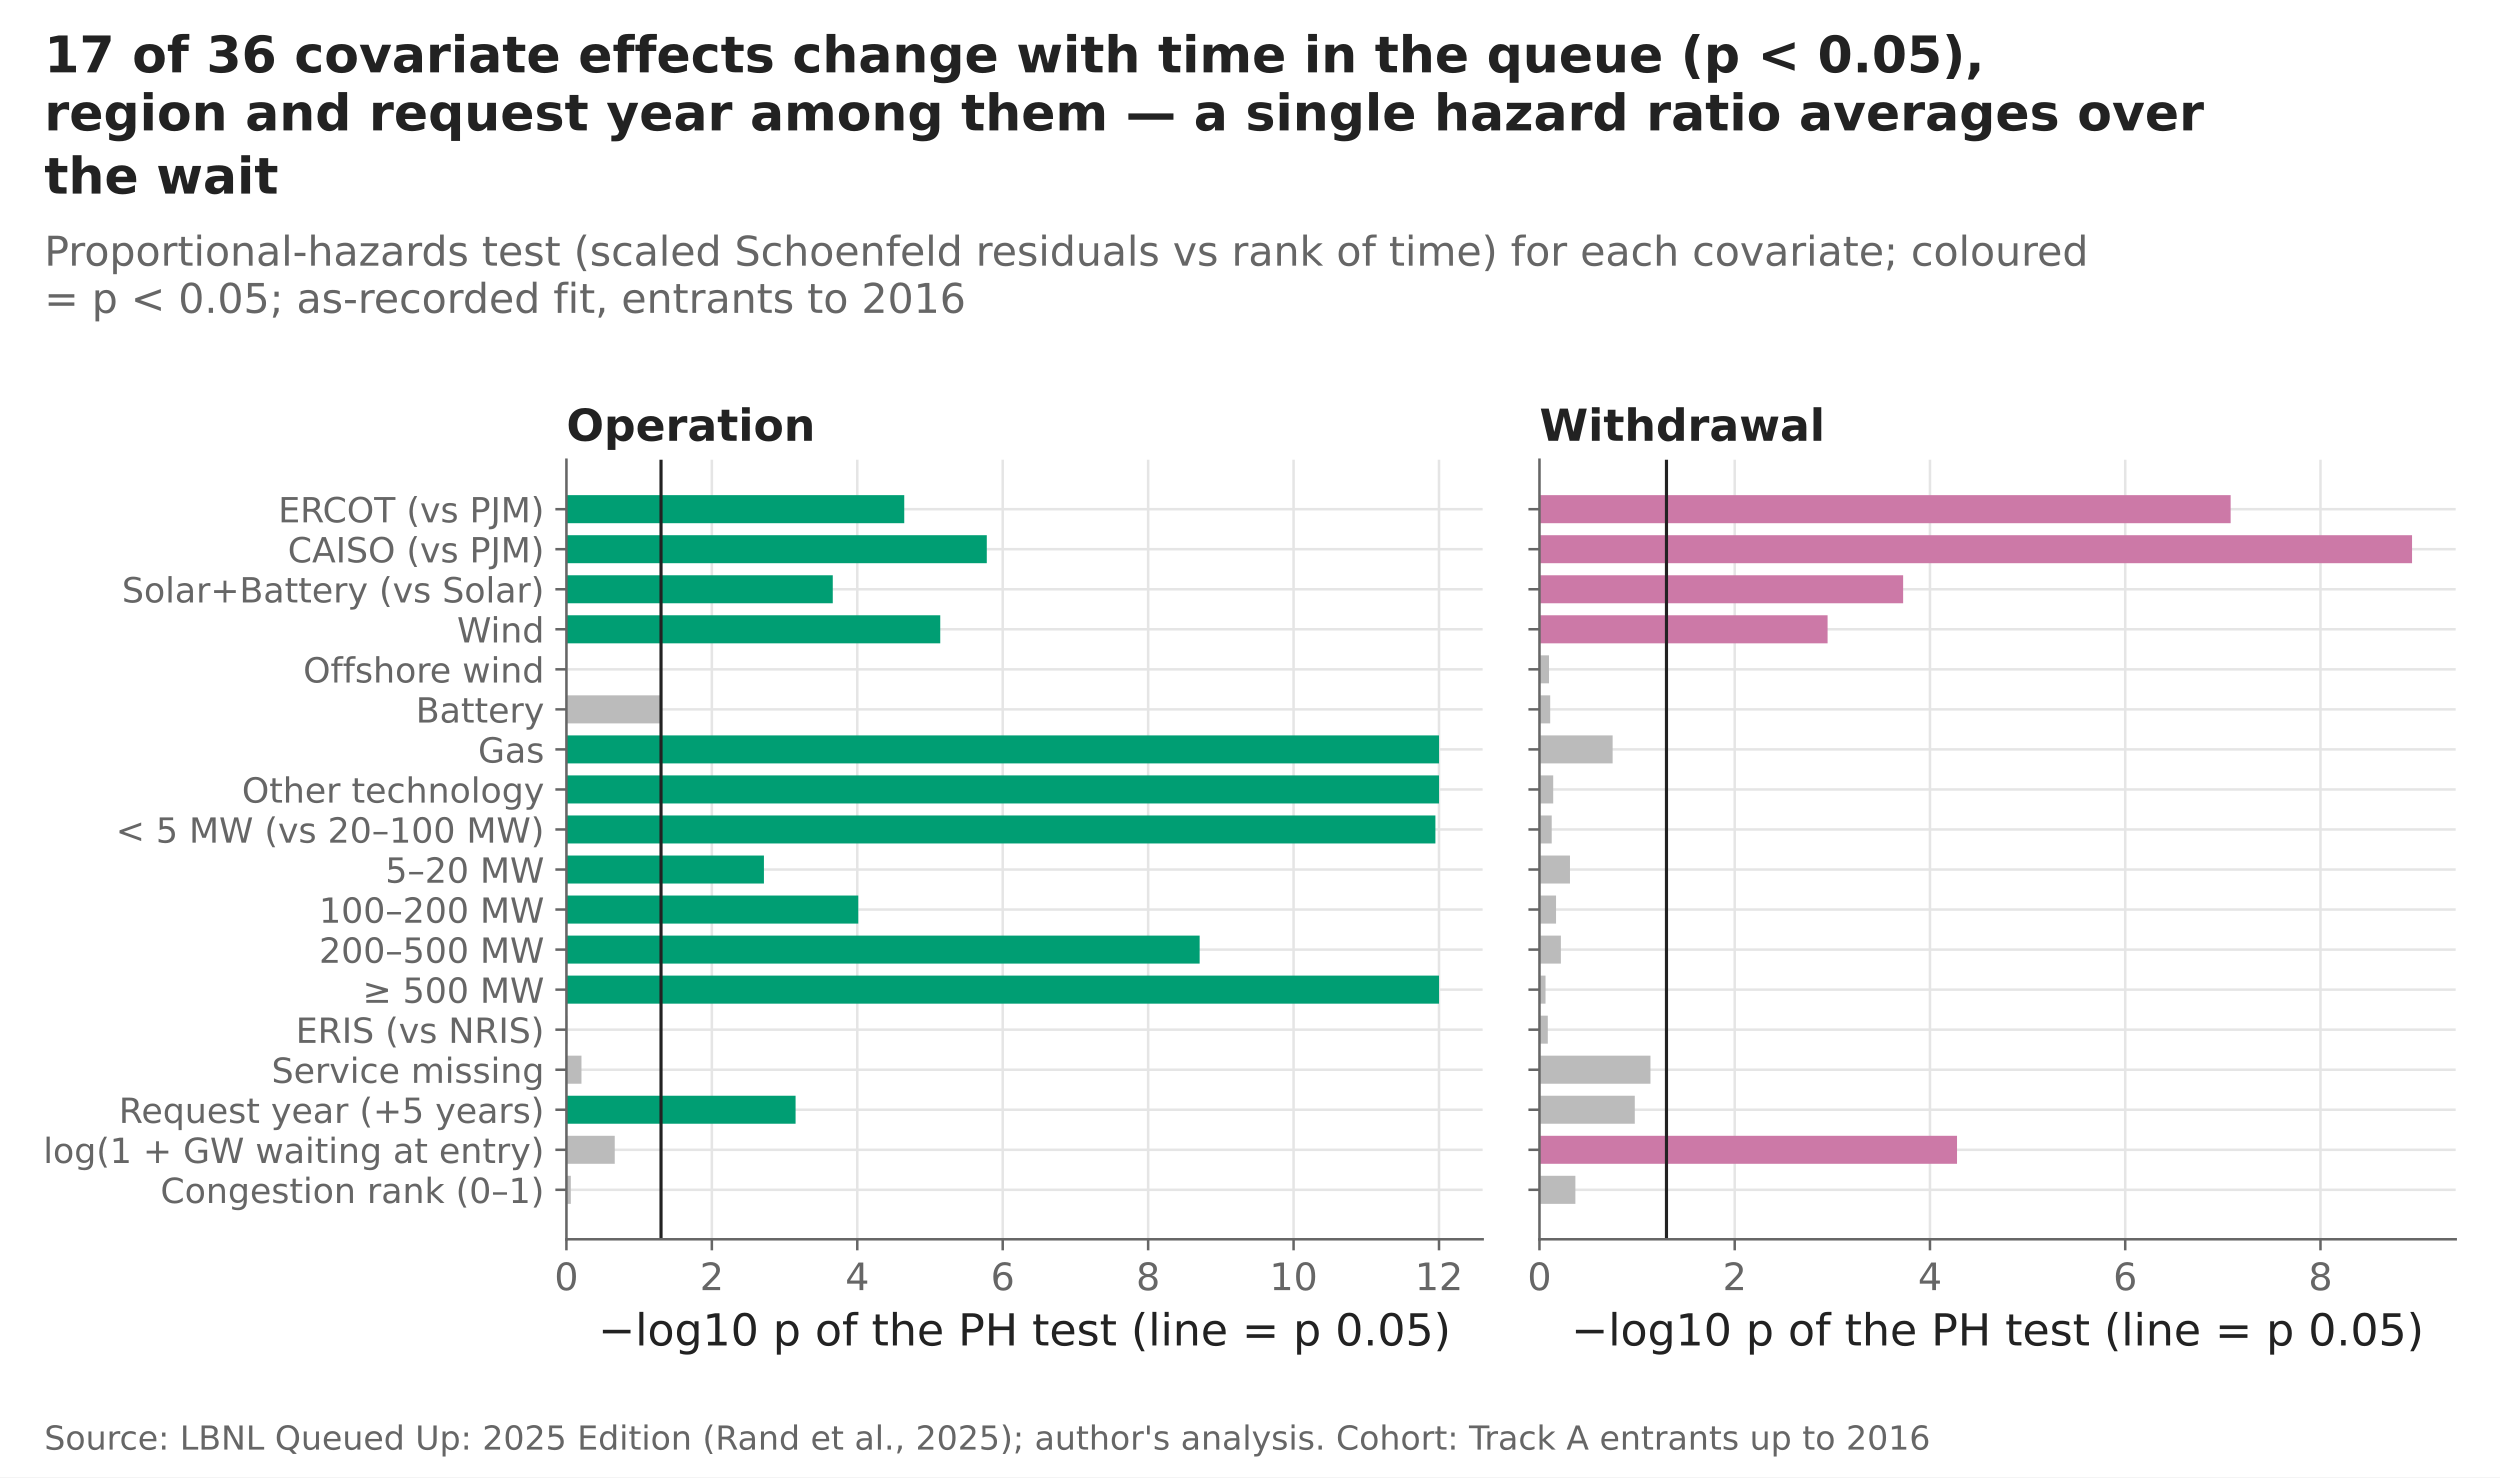
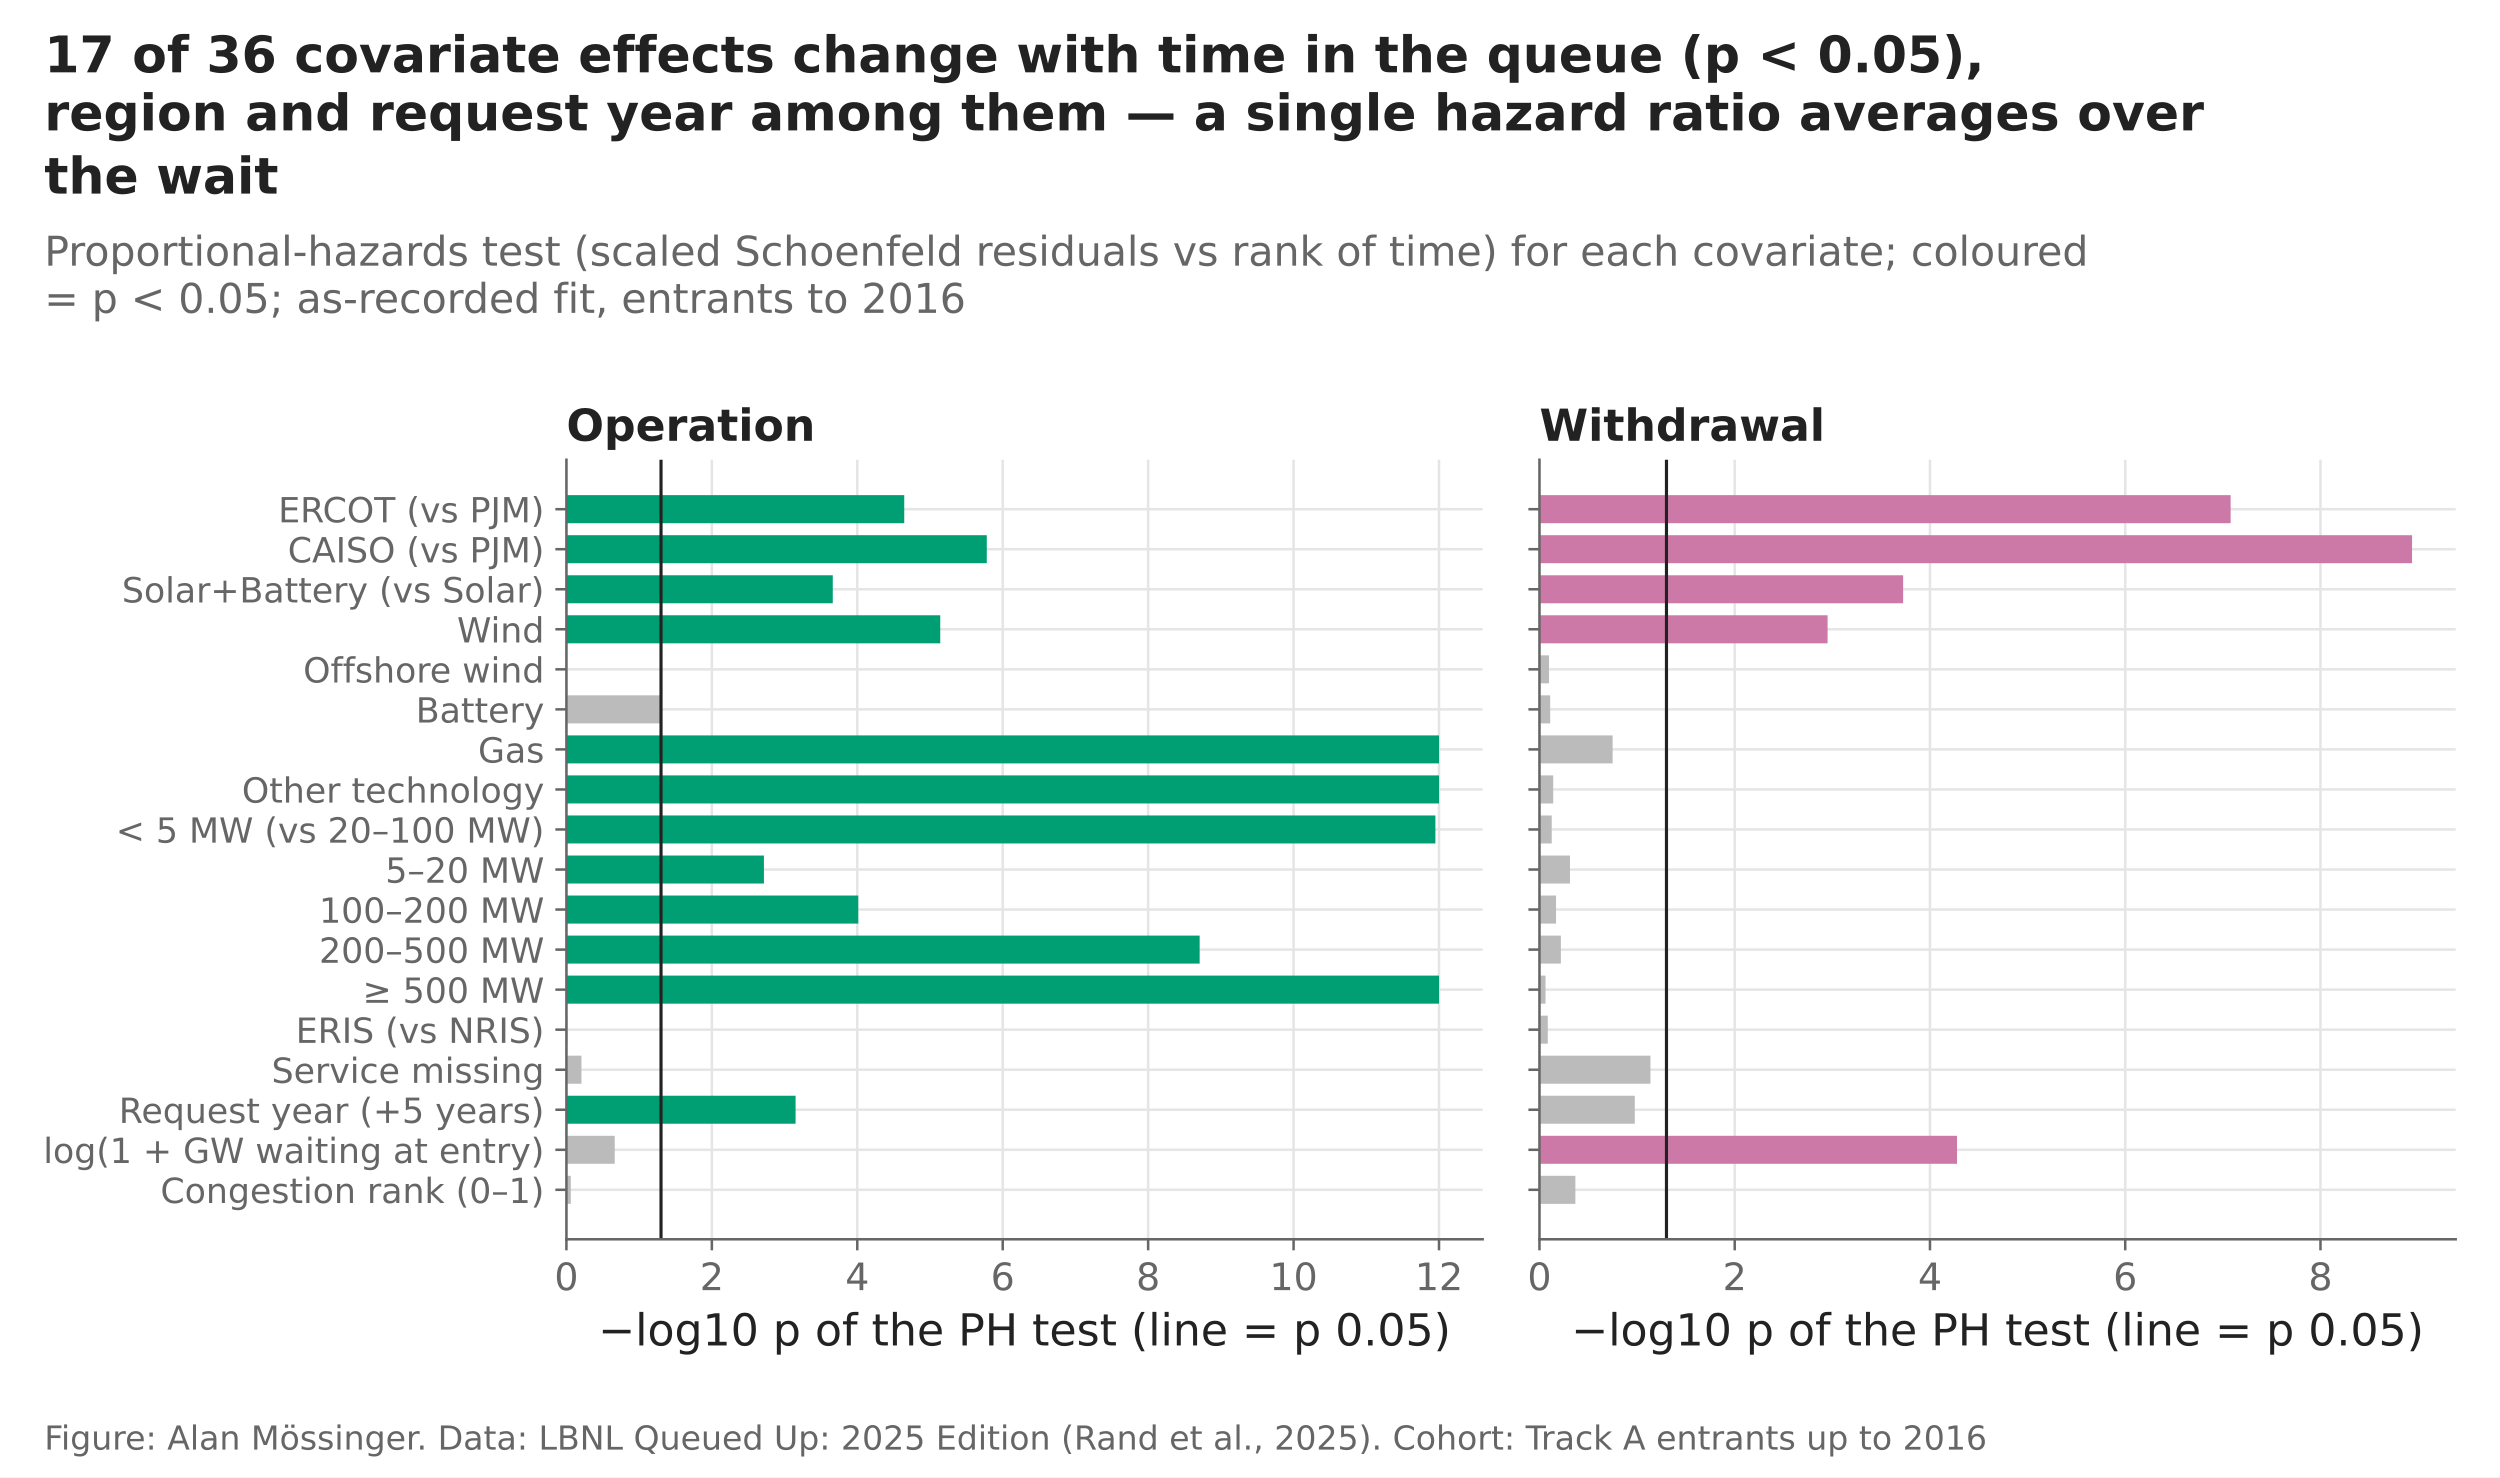
<svg xmlns="http://www.w3.org/2000/svg" xmlns:xlink="http://www.w3.org/1999/xlink" width="792pt" height="468pt" viewBox="0 0 792 468" version="1.1">
  <defs>
    <style type="text/css">*{stroke-linejoin: round; stroke-linecap: butt}</style>
  </defs>
  <g id="figure_1">
    <g id="patch_1">
      <path d="M 0 468  L 792 468  L 792 0  L 0 0  z " style="fill: #ffffff" />
    </g>
    <g id="axes_1">
      <g id="patch_2">
        <path d="M 179.44 392.603  L 469.7 392.603  L 469.7 145.641  L 179.44 145.641  z " style="fill: #ffffff" />
      </g>
      <g id="matplotlib.axis_1">
        <g id="xtick_1">
          <g id="line2d_1">
            <path d="M 179.44 392.603  L 179.44 145.641  " clip-path="url(#pccf1044e6c)" style="fill: none; stroke: #e5e5e5; stroke-width: 0.8; stroke-linecap: square" />
          </g>
          <g id="line2d_2">
            <defs>
              <path id="me00eba5936" d="M 0 0  L 0 3.5  " style="stroke: #666666; stroke-width: 0.8" />
            </defs>
            <g>
              <use xlink:href="#me00eba5936" x="179.44" y="392.603" style="fill: #666666; stroke: #666666; stroke-width: 0.8" />
            </g>
          </g>
          <g id="text_1">
            <text style="font-size: 12px; font-family: 'DejaVu Sans', 'Bitstream Vera Sans', 'Computer Modern Sans Serif', 'Lucida Grande', 'Verdana', 'Geneva', 'Lucid', 'Arial', 'Helvetica', 'Avant Garde', sans-serif; text-anchor: middle; fill: #666666" x="179.44" y="408.72" transform="rotate(-0 179.44 408.7202)">0</text>
          </g>
        </g>
        <g id="xtick_2">
          <g id="line2d_3">
            <path d="M 225.513 392.603  L 225.513 145.641  " clip-path="url(#pccf1044e6c)" style="fill: none; stroke: #e5e5e5; stroke-width: 0.8; stroke-linecap: square" />
          </g>
          <g id="line2d_4">
            <g>
              <use xlink:href="#me00eba5936" x="225.513" y="392.603" style="fill: #666666; stroke: #666666; stroke-width: 0.8" />
            </g>
          </g>
          <g id="text_2">
            <text style="font-size: 12px; font-family: 'DejaVu Sans', 'Bitstream Vera Sans', 'Computer Modern Sans Serif', 'Lucida Grande', 'Verdana', 'Geneva', 'Lucid', 'Arial', 'Helvetica', 'Avant Garde', sans-serif; text-anchor: middle; fill: #666666" x="225.513" y="408.72" transform="rotate(-0 225.513 408.7202)">2</text>
          </g>
        </g>
        <g id="xtick_3">
          <g id="line2d_5">
            <path d="M 271.586 392.603  L 271.586 145.641  " clip-path="url(#pccf1044e6c)" style="fill: none; stroke: #e5e5e5; stroke-width: 0.8; stroke-linecap: square" />
          </g>
          <g id="line2d_6">
            <g>
              <use xlink:href="#me00eba5936" x="271.586" y="392.603" style="fill: #666666; stroke: #666666; stroke-width: 0.8" />
            </g>
          </g>
          <g id="text_3">
            <text style="font-size: 12px; font-family: 'DejaVu Sans', 'Bitstream Vera Sans', 'Computer Modern Sans Serif', 'Lucida Grande', 'Verdana', 'Geneva', 'Lucid', 'Arial', 'Helvetica', 'Avant Garde', sans-serif; text-anchor: middle; fill: #666666" x="271.586" y="408.72" transform="rotate(-0 271.586 408.7202)">4</text>
          </g>
        </g>
        <g id="xtick_4">
          <g id="line2d_7">
            <path d="M 317.659 392.603  L 317.659 145.641  " clip-path="url(#pccf1044e6c)" style="fill: none; stroke: #e5e5e5; stroke-width: 0.8; stroke-linecap: square" />
          </g>
          <g id="line2d_8">
            <g>
              <use xlink:href="#me00eba5936" x="317.659" y="392.603" style="fill: #666666; stroke: #666666; stroke-width: 0.8" />
            </g>
          </g>
          <g id="text_4">
            <text style="font-size: 12px; font-family: 'DejaVu Sans', 'Bitstream Vera Sans', 'Computer Modern Sans Serif', 'Lucida Grande', 'Verdana', 'Geneva', 'Lucid', 'Arial', 'Helvetica', 'Avant Garde', sans-serif; text-anchor: middle; fill: #666666" x="317.659" y="408.72" transform="rotate(-0 317.659 408.7202)">6</text>
          </g>
        </g>
        <g id="xtick_5">
          <g id="line2d_9">
            <path d="M 363.732 392.603  L 363.732 145.641  " clip-path="url(#pccf1044e6c)" style="fill: none; stroke: #e5e5e5; stroke-width: 0.8; stroke-linecap: square" />
          </g>
          <g id="line2d_10">
            <g>
              <use xlink:href="#me00eba5936" x="363.732" y="392.603" style="fill: #666666; stroke: #666666; stroke-width: 0.8" />
            </g>
          </g>
          <g id="text_5">
            <text style="font-size: 12px; font-family: 'DejaVu Sans', 'Bitstream Vera Sans', 'Computer Modern Sans Serif', 'Lucida Grande', 'Verdana', 'Geneva', 'Lucid', 'Arial', 'Helvetica', 'Avant Garde', sans-serif; text-anchor: middle; fill: #666666" x="363.732" y="408.72" transform="rotate(-0 363.7321 408.7202)">8</text>
          </g>
        </g>
        <g id="xtick_6">
          <g id="line2d_11">
            <path d="M 409.805 392.603  L 409.805 145.641  " clip-path="url(#pccf1044e6c)" style="fill: none; stroke: #e5e5e5; stroke-width: 0.8; stroke-linecap: square" />
          </g>
          <g id="line2d_12">
            <g>
              <use xlink:href="#me00eba5936" x="409.805" y="392.603" style="fill: #666666; stroke: #666666; stroke-width: 0.8" />
            </g>
          </g>
          <g id="text_6">
            <text style="font-size: 12px; font-family: 'DejaVu Sans', 'Bitstream Vera Sans', 'Computer Modern Sans Serif', 'Lucida Grande', 'Verdana', 'Geneva', 'Lucid', 'Arial', 'Helvetica', 'Avant Garde', sans-serif; text-anchor: middle; fill: #666666" x="409.805" y="408.72" transform="rotate(-0 409.8051 408.7202)">10</text>
          </g>
        </g>
        <g id="xtick_7">
          <g id="line2d_13">
            <path d="M 455.878 392.603  L 455.878 145.641  " clip-path="url(#pccf1044e6c)" style="fill: none; stroke: #e5e5e5; stroke-width: 0.8; stroke-linecap: square" />
          </g>
          <g id="line2d_14">
            <g>
              <use xlink:href="#me00eba5936" x="455.878" y="392.603" style="fill: #666666; stroke: #666666; stroke-width: 0.8" />
            </g>
          </g>
          <g id="text_7">
            <text style="font-size: 12px; font-family: 'DejaVu Sans', 'Bitstream Vera Sans', 'Computer Modern Sans Serif', 'Lucida Grande', 'Verdana', 'Geneva', 'Lucid', 'Arial', 'Helvetica', 'Avant Garde', sans-serif; text-anchor: middle; fill: #666666" x="455.878" y="408.72" transform="rotate(-0 455.8781 408.7202)">12</text>
          </g>
        </g>
        <g id="text_8">
          <text style="font-size: 14px; font-family: 'DejaVu Sans', 'Bitstream Vera Sans', 'Computer Modern Sans Serif', 'Lucida Grande', 'Verdana', 'Geneva', 'Lucid', 'Arial', 'Helvetica', 'Avant Garde', sans-serif; text-anchor: middle; fill: #222222" x="324.57" y="426.241" transform="rotate(-0 324.57 426.2408)">−log10 p of the PH test (line = p 0.05)</text>
        </g>
      </g>
      <g id="matplotlib.axis_2">
        <g id="ytick_1">
          <g id="line2d_15">
            <path d="M 179.44 161.306  L 469.7 161.306  " clip-path="url(#pccf1044e6c)" style="fill: none; stroke: #e5e5e5; stroke-width: 0.8; stroke-linecap: square" />
          </g>
          <g id="line2d_16">
            <defs>
              <path id="mce5acbc380" d="M 0 0  L -3.5 0  " style="stroke: #666666; stroke-width: 0.8" />
            </defs>
            <g>
              <use xlink:href="#mce5acbc380" x="179.44" y="161.306" style="fill: #666666; stroke: #666666; stroke-width: 0.8" />
            </g>
          </g>
          <g id="text_9">
            <text style="font-size: 11px; font-family: 'DejaVu Sans', 'Bitstream Vera Sans', 'Computer Modern Sans Serif', 'Lucida Grande', 'Verdana', 'Geneva', 'Lucid', 'Arial', 'Helvetica', 'Avant Garde', sans-serif; text-anchor: end; fill: #666666" x="172.44" y="165.484" transform="rotate(-0 172.44 165.4845)">ERCOT (vs PJM)</text>
          </g>
        </g>
        <g id="ytick_2">
          <g id="line2d_17">
            <path d="M 179.44 173.99  L 469.7 173.99  " clip-path="url(#pccf1044e6c)" style="fill: none; stroke: #e5e5e5; stroke-width: 0.8; stroke-linecap: square" />
          </g>
          <g id="line2d_18">
            <g>
              <use xlink:href="#mce5acbc380" x="179.44" y="173.99" style="fill: #666666; stroke: #666666; stroke-width: 0.8" />
            </g>
          </g>
          <g id="text_10">
            <text style="font-size: 11px; font-family: 'DejaVu Sans', 'Bitstream Vera Sans', 'Computer Modern Sans Serif', 'Lucida Grande', 'Verdana', 'Geneva', 'Lucid', 'Arial', 'Helvetica', 'Avant Garde', sans-serif; text-anchor: end; fill: #666666" x="172.44" y="178.169" transform="rotate(-0 172.44 178.1687)">CAISO (vs PJM)</text>
          </g>
        </g>
        <g id="ytick_3">
          <g id="line2d_19">
            <path d="M 179.44 186.674  L 469.7 186.674  " clip-path="url(#pccf1044e6c)" style="fill: none; stroke: #e5e5e5; stroke-width: 0.8; stroke-linecap: square" />
          </g>
          <g id="line2d_20">
            <g>
              <use xlink:href="#mce5acbc380" x="179.44" y="186.674" style="fill: #666666; stroke: #666666; stroke-width: 0.8" />
            </g>
          </g>
          <g id="text_11">
            <text style="font-size: 11px; font-family: 'DejaVu Sans', 'Bitstream Vera Sans', 'Computer Modern Sans Serif', 'Lucida Grande', 'Verdana', 'Geneva', 'Lucid', 'Arial', 'Helvetica', 'Avant Garde', sans-serif; text-anchor: end; fill: #666666" x="172.44" y="190.853" transform="rotate(-0 172.44 190.8534)">Solar+Battery (vs Solar)</text>
          </g>
        </g>
        <g id="ytick_4">
          <g id="line2d_21">
            <path d="M 179.44 199.359  L 469.7 199.359  " clip-path="url(#pccf1044e6c)" style="fill: none; stroke: #e5e5e5; stroke-width: 0.8; stroke-linecap: square" />
          </g>
          <g id="line2d_22">
            <g>
              <use xlink:href="#mce5acbc380" x="179.44" y="199.359" style="fill: #666666; stroke: #666666; stroke-width: 0.8" />
            </g>
          </g>
          <g id="text_12">
            <text style="font-size: 11px; font-family: 'DejaVu Sans', 'Bitstream Vera Sans', 'Computer Modern Sans Serif', 'Lucida Grande', 'Verdana', 'Geneva', 'Lucid', 'Arial', 'Helvetica', 'Avant Garde', sans-serif; text-anchor: end; fill: #666666" x="172.44" y="203.538" transform="rotate(-0 172.44 203.5376)">Wind</text>
          </g>
        </g>
        <g id="ytick_5">
          <g id="line2d_23">
            <path d="M 179.44 212.043  L 469.7 212.043  " clip-path="url(#pccf1044e6c)" style="fill: none; stroke: #e5e5e5; stroke-width: 0.8; stroke-linecap: square" />
          </g>
          <g id="line2d_24">
            <g>
              <use xlink:href="#mce5acbc380" x="179.44" y="212.043" style="fill: #666666; stroke: #666666; stroke-width: 0.8" />
            </g>
          </g>
          <g id="text_13">
            <text style="font-size: 11px; font-family: 'DejaVu Sans', 'Bitstream Vera Sans', 'Computer Modern Sans Serif', 'Lucida Grande', 'Verdana', 'Geneva', 'Lucid', 'Arial', 'Helvetica', 'Avant Garde', sans-serif; text-anchor: end; fill: #666666" x="172.44" y="216.222" transform="rotate(-0 172.44 216.2219)">Offshore wind</text>
          </g>
        </g>
        <g id="ytick_6">
          <g id="line2d_25">
            <path d="M 179.44 224.727  L 469.7 224.727  " clip-path="url(#pccf1044e6c)" style="fill: none; stroke: #e5e5e5; stroke-width: 0.8; stroke-linecap: square" />
          </g>
          <g id="line2d_26">
            <g>
              <use xlink:href="#mce5acbc380" x="179.44" y="224.727" style="fill: #666666; stroke: #666666; stroke-width: 0.8" />
            </g>
          </g>
          <g id="text_14">
            <text style="font-size: 11px; font-family: 'DejaVu Sans', 'Bitstream Vera Sans', 'Computer Modern Sans Serif', 'Lucida Grande', 'Verdana', 'Geneva', 'Lucid', 'Arial', 'Helvetica', 'Avant Garde', sans-serif; text-anchor: end; fill: #666666" x="172.44" y="228.906" transform="rotate(-0 172.44 228.9057)">Battery</text>
          </g>
        </g>
        <g id="ytick_7">
          <g id="line2d_27">
            <path d="M 179.44 237.411  L 469.7 237.411  " clip-path="url(#pccf1044e6c)" style="fill: none; stroke: #e5e5e5; stroke-width: 0.8; stroke-linecap: square" />
          </g>
          <g id="line2d_28">
            <g>
              <use xlink:href="#mce5acbc380" x="179.44" y="237.411" style="fill: #666666; stroke: #666666; stroke-width: 0.8" />
            </g>
          </g>
          <g id="text_15">
            <text style="font-size: 11px; font-family: 'DejaVu Sans', 'Bitstream Vera Sans', 'Computer Modern Sans Serif', 'Lucida Grande', 'Verdana', 'Geneva', 'Lucid', 'Arial', 'Helvetica', 'Avant Garde', sans-serif; text-anchor: end; fill: #666666" x="172.44" y="241.59" transform="rotate(-0 172.44 241.59)">Gas</text>
          </g>
        </g>
        <g id="ytick_8">
          <g id="line2d_29">
            <path d="M 179.44 250.095  L 469.7 250.095  " clip-path="url(#pccf1044e6c)" style="fill: none; stroke: #e5e5e5; stroke-width: 0.8; stroke-linecap: square" />
          </g>
          <g id="line2d_30">
            <g>
              <use xlink:href="#mce5acbc380" x="179.44" y="250.095" style="fill: #666666; stroke: #666666; stroke-width: 0.8" />
            </g>
          </g>
          <g id="text_16">
            <text style="font-size: 11px; font-family: 'DejaVu Sans', 'Bitstream Vera Sans', 'Computer Modern Sans Serif', 'Lucida Grande', 'Verdana', 'Geneva', 'Lucid', 'Arial', 'Helvetica', 'Avant Garde', sans-serif; text-anchor: end; fill: #666666" x="172.44" y="254.275" transform="rotate(-0 172.44 254.2746)">Other technology</text>
          </g>
        </g>
        <g id="ytick_9">
          <g id="line2d_31">
            <path d="M 179.44 262.78  L 469.7 262.78  " clip-path="url(#pccf1044e6c)" style="fill: none; stroke: #e5e5e5; stroke-width: 0.8; stroke-linecap: square" />
          </g>
          <g id="line2d_32">
            <g>
              <use xlink:href="#mce5acbc380" x="179.44" y="262.78" style="fill: #666666; stroke: #666666; stroke-width: 0.8" />
            </g>
          </g>
          <g id="text_17">
            <text style="font-size: 11px; font-family: 'DejaVu Sans', 'Bitstream Vera Sans', 'Computer Modern Sans Serif', 'Lucida Grande', 'Verdana', 'Geneva', 'Lucid', 'Arial', 'Helvetica', 'Avant Garde', sans-serif; text-anchor: end; fill: #666666" x="172.44" y="266.958" transform="rotate(-0 172.44 266.9584)">&lt; 5 MW (vs 20–100 MW)</text>
          </g>
        </g>
        <g id="ytick_10">
          <g id="line2d_33">
            <path d="M 179.44 275.464  L 469.7 275.464  " clip-path="url(#pccf1044e6c)" style="fill: none; stroke: #e5e5e5; stroke-width: 0.8; stroke-linecap: square" />
          </g>
          <g id="line2d_34">
            <g>
              <use xlink:href="#mce5acbc380" x="179.44" y="275.464" style="fill: #666666; stroke: #666666; stroke-width: 0.8" />
            </g>
          </g>
          <g id="text_18">
            <text style="font-size: 11px; font-family: 'DejaVu Sans', 'Bitstream Vera Sans', 'Computer Modern Sans Serif', 'Lucida Grande', 'Verdana', 'Geneva', 'Lucid', 'Arial', 'Helvetica', 'Avant Garde', sans-serif; text-anchor: end; fill: #666666" x="172.44" y="279.643" transform="rotate(-0 172.44 279.6427)">5–20 MW</text>
          </g>
        </g>
        <g id="ytick_11">
          <g id="line2d_35">
            <path d="M 179.44 288.148  L 469.7 288.148  " clip-path="url(#pccf1044e6c)" style="fill: none; stroke: #e5e5e5; stroke-width: 0.8; stroke-linecap: square" />
          </g>
          <g id="line2d_36">
            <g>
              <use xlink:href="#mce5acbc380" x="179.44" y="288.148" style="fill: #666666; stroke: #666666; stroke-width: 0.8" />
            </g>
          </g>
          <g id="text_19">
            <text style="font-size: 11px; font-family: 'DejaVu Sans', 'Bitstream Vera Sans', 'Computer Modern Sans Serif', 'Lucida Grande', 'Verdana', 'Geneva', 'Lucid', 'Arial', 'Helvetica', 'Avant Garde', sans-serif; text-anchor: end; fill: #666666" x="172.44" y="292.327" transform="rotate(-0 172.44 292.3269)">100–200 MW</text>
          </g>
        </g>
        <g id="ytick_12">
          <g id="line2d_37">
            <path d="M 179.44 300.832  L 469.7 300.832  " clip-path="url(#pccf1044e6c)" style="fill: none; stroke: #e5e5e5; stroke-width: 0.8; stroke-linecap: square" />
          </g>
          <g id="line2d_38">
            <g>
              <use xlink:href="#mce5acbc380" x="179.44" y="300.832" style="fill: #666666; stroke: #666666; stroke-width: 0.8" />
            </g>
          </g>
          <g id="text_20">
            <text style="font-size: 11px; font-family: 'DejaVu Sans', 'Bitstream Vera Sans', 'Computer Modern Sans Serif', 'Lucida Grande', 'Verdana', 'Geneva', 'Lucid', 'Arial', 'Helvetica', 'Avant Garde', sans-serif; text-anchor: end; fill: #666666" x="172.44" y="305.011" transform="rotate(-0 172.44 305.0112)">200–500 MW</text>
          </g>
        </g>
        <g id="ytick_13">
          <g id="line2d_39">
            <path d="M 179.44 313.517  L 469.7 313.517  " clip-path="url(#pccf1044e6c)" style="fill: none; stroke: #e5e5e5; stroke-width: 0.8; stroke-linecap: square" />
          </g>
          <g id="line2d_40">
            <g>
              <use xlink:href="#mce5acbc380" x="179.44" y="313.517" style="fill: #666666; stroke: #666666; stroke-width: 0.8" />
            </g>
          </g>
          <g id="text_21">
            <text style="font-size: 11px; font-family: 'DejaVu Sans', 'Bitstream Vera Sans', 'Computer Modern Sans Serif', 'Lucida Grande', 'Verdana', 'Geneva', 'Lucid', 'Arial', 'Helvetica', 'Avant Garde', sans-serif; text-anchor: end; fill: #666666" x="172.44" y="317.695" transform="rotate(-0 172.44 317.6954)">≥ 500 MW</text>
          </g>
        </g>
        <g id="ytick_14">
          <g id="line2d_41">
            <path d="M 179.44 326.201  L 469.7 326.201  " clip-path="url(#pccf1044e6c)" style="fill: none; stroke: #e5e5e5; stroke-width: 0.8; stroke-linecap: square" />
          </g>
          <g id="line2d_42">
            <g>
              <use xlink:href="#mce5acbc380" x="179.44" y="326.201" style="fill: #666666; stroke: #666666; stroke-width: 0.8" />
            </g>
          </g>
          <g id="text_22">
            <text style="font-size: 11px; font-family: 'DejaVu Sans', 'Bitstream Vera Sans', 'Computer Modern Sans Serif', 'Lucida Grande', 'Verdana', 'Geneva', 'Lucid', 'Arial', 'Helvetica', 'Avant Garde', sans-serif; text-anchor: end; fill: #666666" x="172.44" y="330.38" transform="rotate(-0 172.44 330.3797)">ERIS (vs NRIS)</text>
          </g>
        </g>
        <g id="ytick_15">
          <g id="line2d_43">
            <path d="M 179.44 338.885  L 469.7 338.885  " clip-path="url(#pccf1044e6c)" style="fill: none; stroke: #e5e5e5; stroke-width: 0.8; stroke-linecap: square" />
          </g>
          <g id="line2d_44">
            <g>
              <use xlink:href="#mce5acbc380" x="179.44" y="338.885" style="fill: #666666; stroke: #666666; stroke-width: 0.8" />
            </g>
          </g>
          <g id="text_23">
            <text style="font-size: 11px; font-family: 'DejaVu Sans', 'Bitstream Vera Sans', 'Computer Modern Sans Serif', 'Lucida Grande', 'Verdana', 'Geneva', 'Lucid', 'Arial', 'Helvetica', 'Avant Garde', sans-serif; text-anchor: end; fill: #666666" x="172.44" y="343.064" transform="rotate(-0 172.44 343.0644)">Service missing</text>
          </g>
        </g>
        <g id="ytick_16">
          <g id="line2d_45">
            <path d="M 179.44 351.569  L 469.7 351.569  " clip-path="url(#pccf1044e6c)" style="fill: none; stroke: #e5e5e5; stroke-width: 0.8; stroke-linecap: square" />
          </g>
          <g id="line2d_46">
            <g>
              <use xlink:href="#mce5acbc380" x="179.44" y="351.569" style="fill: #666666; stroke: #666666; stroke-width: 0.8" />
            </g>
          </g>
          <g id="text_24">
            <text style="font-size: 11px; font-family: 'DejaVu Sans', 'Bitstream Vera Sans', 'Computer Modern Sans Serif', 'Lucida Grande', 'Verdana', 'Geneva', 'Lucid', 'Arial', 'Helvetica', 'Avant Garde', sans-serif; text-anchor: end; fill: #666666" x="172.44" y="355.748" transform="rotate(-0 172.44 355.7482)">Request year (+5 years)</text>
          </g>
        </g>
        <g id="ytick_17">
          <g id="line2d_47">
            <path d="M 179.44 364.254  L 469.7 364.254  " clip-path="url(#pccf1044e6c)" style="fill: none; stroke: #e5e5e5; stroke-width: 0.8; stroke-linecap: square" />
          </g>
          <g id="line2d_48">
            <g>
              <use xlink:href="#mce5acbc380" x="179.44" y="364.254" style="fill: #666666; stroke: #666666; stroke-width: 0.8" />
            </g>
          </g>
          <g id="text_25">
            <text style="font-size: 11px; font-family: 'DejaVu Sans', 'Bitstream Vera Sans', 'Computer Modern Sans Serif', 'Lucida Grande', 'Verdana', 'Geneva', 'Lucid', 'Arial', 'Helvetica', 'Avant Garde', sans-serif; text-anchor: end; fill: #666666" x="172.44" y="368.433" transform="rotate(-0 172.44 368.4328)">log(1 + GW waiting at entry)</text>
          </g>
        </g>
        <g id="ytick_18">
          <g id="line2d_49">
            <path d="M 179.44 376.938  L 469.7 376.938  " clip-path="url(#pccf1044e6c)" style="fill: none; stroke: #e5e5e5; stroke-width: 0.8; stroke-linecap: square" />
          </g>
          <g id="line2d_50">
            <g>
              <use xlink:href="#mce5acbc380" x="179.44" y="376.938" style="fill: #666666; stroke: #666666; stroke-width: 0.8" />
            </g>
          </g>
          <g id="text_26">
            <text style="font-size: 11px; font-family: 'DejaVu Sans', 'Bitstream Vera Sans', 'Computer Modern Sans Serif', 'Lucida Grande', 'Verdana', 'Geneva', 'Lucid', 'Arial', 'Helvetica', 'Avant Garde', sans-serif; text-anchor: end; fill: #666666" x="172.44" y="381.117" transform="rotate(-0 172.44 381.1171)">Congestion rank (0–1)</text>
          </g>
        </g>
      </g>
      <g id="patch_3">
        <path d="M 179.44 165.745  L 286.466 165.745  L 286.466 156.866  L 179.44 156.866  z " clip-path="url(#pccf1044e6c)" style="fill: #009e73" />
      </g>
      <g id="patch_4">
        <path d="M 179.44 178.429  L 312.616 178.429  L 312.616 169.551  L 179.44 169.551  z " clip-path="url(#pccf1044e6c)" style="fill: #009e73" />
      </g>
      <g id="patch_5">
        <path d="M 179.44 191.114  L 263.821 191.114  L 263.821 182.235  L 179.44 182.235  z " clip-path="url(#pccf1044e6c)" style="fill: #009e73" />
      </g>
      <g id="patch_6">
        <path d="M 179.44 203.798  L 297.871 203.798  L 297.871 194.919  L 179.44 194.919  z " clip-path="url(#pccf1044e6c)" style="fill: #009e73" />
      </g>
      <g id="patch_7">
        <path d="M 179.44 216.482  L 179.575 216.482  L 179.575 207.603  L 179.44 207.603  z " clip-path="url(#pccf1044e6c)" style="fill: #bbbbbb" />
      </g>
      <g id="patch_8">
        <path d="M 179.44 229.166  L 209.145 229.166  L 209.145 220.288  L 179.44 220.288  z " clip-path="url(#pccf1044e6c)" style="fill: #bbbbbb" />
      </g>
      <g id="patch_9">
        <path d="M 179.44 241.851  L 455.878 241.851  L 455.878 232.972  L 179.44 232.972  z " clip-path="url(#pccf1044e6c)" style="fill: #009e73" />
      </g>
      <g id="patch_10">
        <path d="M 179.44 254.535  L 455.878 254.535  L 455.878 245.656  L 179.44 245.656  z " clip-path="url(#pccf1044e6c)" style="fill: #009e73" />
      </g>
      <g id="patch_11">
        <path d="M 179.44 267.219  L 454.735 267.219  L 454.735 258.34  L 179.44 258.34  z " clip-path="url(#pccf1044e6c)" style="fill: #009e73" />
      </g>
      <g id="patch_12">
        <path d="M 179.44 279.903  L 242.013 279.903  L 242.013 271.024  L 179.44 271.024  z " clip-path="url(#pccf1044e6c)" style="fill: #009e73" />
      </g>
      <g id="patch_13">
        <path d="M 179.44 292.588  L 271.898 292.588  L 271.898 283.709  L 179.44 283.709  z " clip-path="url(#pccf1044e6c)" style="fill: #009e73" />
      </g>
      <g id="patch_14">
        <path d="M 179.44 305.272  L 380.049 305.272  L 380.049 296.393  L 179.44 296.393  z " clip-path="url(#pccf1044e6c)" style="fill: #009e73" />
      </g>
      <g id="patch_15">
        <path d="M 179.44 317.956  L 455.878 317.956  L 455.878 309.077  L 179.44 309.077  z " clip-path="url(#pccf1044e6c)" style="fill: #009e73" />
      </g>
      <g id="patch_16">
        <path d="M 179.44 330.64  L 179.723 330.64  L 179.723 321.761  L 179.44 321.761  z " clip-path="url(#pccf1044e6c)" style="fill: #bbbbbb" />
      </g>
      <g id="patch_17">
        <path d="M 179.44 343.325  L 184.209 343.325  L 184.209 334.446  L 179.44 334.446  z " clip-path="url(#pccf1044e6c)" style="fill: #bbbbbb" />
      </g>
      <g id="patch_18">
        <path d="M 179.44 356.009  L 252.04 356.009  L 252.04 347.13  L 179.44 347.13  z " clip-path="url(#pccf1044e6c)" style="fill: #009e73" />
      </g>
      <g id="patch_19">
        <path d="M 179.44 368.693  L 194.753 368.693  L 194.753 359.814  L 179.44 359.814  z " clip-path="url(#pccf1044e6c)" style="fill: #bbbbbb" />
      </g>
      <g id="patch_20">
        <path d="M 179.44 381.377  L 180.838 381.377  L 180.838 372.498  L 179.44 372.498  z " clip-path="url(#pccf1044e6c)" style="fill: #bbbbbb" />
      </g>
      <g id="line2d_51">
        <path d="M 209.411 392.603  L 209.411 145.641  " clip-path="url(#pccf1044e6c)" style="fill: none; stroke: #222222; stroke-linecap: square" />
      </g>
      <g id="patch_21">
        <path d="M 179.44 392.603  L 179.44 145.641  " style="fill: none; stroke: #666666; stroke-width: 0.8; stroke-linejoin: miter; stroke-linecap: square" />
      </g>
      <g id="patch_22">
        <path d="M 179.44 392.603  L 469.7 392.603  " style="fill: none; stroke: #666666; stroke-width: 0.8; stroke-linejoin: miter; stroke-linecap: square" />
      </g>
      <g id="text_27">
        <text style="font-weight: 700; font-size: 14px; font-family: 'DejaVu Sans', 'Bitstream Vera Sans', 'Computer Modern Sans Serif', 'Lucida Grande', 'Verdana', 'Geneva', 'Lucid', 'Arial', 'Helvetica', 'Avant Garde', sans-serif; text-anchor: start; fill: #222222" x="179.44" y="139.641" transform="rotate(-0 179.44 139.6407)">Operation</text>
      </g>
    </g>
    <g id="axes_2">
      <g id="patch_23">
        <path d="M 487.7 392.603  L 777.96 392.603  L 777.96 145.641  L 487.7 145.641  z " style="fill: #ffffff" />
      </g>
      <g id="matplotlib.axis_3">
        <g id="xtick_8">
          <g id="line2d_52">
            <path d="M 487.7 392.603  L 487.7 145.641  " clip-path="url(#pda8253debd)" style="fill: none; stroke: #e5e5e5; stroke-width: 0.8; stroke-linecap: square" />
          </g>
          <g id="line2d_53">
            <g>
              <use xlink:href="#me00eba5936" x="487.7" y="392.603" style="fill: #666666; stroke: #666666; stroke-width: 0.8" />
            </g>
          </g>
          <g id="text_28">
            <text style="font-size: 12px; font-family: 'DejaVu Sans', 'Bitstream Vera Sans', 'Computer Modern Sans Serif', 'Lucida Grande', 'Verdana', 'Geneva', 'Lucid', 'Arial', 'Helvetica', 'Avant Garde', sans-serif; text-anchor: middle; fill: #666666" x="487.7" y="408.72" transform="rotate(-0 487.7 408.7202)">0</text>
          </g>
        </g>
        <g id="xtick_9">
          <g id="line2d_54">
            <path d="M 549.557 392.603  L 549.557 145.641  " clip-path="url(#pda8253debd)" style="fill: none; stroke: #e5e5e5; stroke-width: 0.8; stroke-linecap: square" />
          </g>
          <g id="line2d_55">
            <g>
              <use xlink:href="#me00eba5936" x="549.557" y="392.603" style="fill: #666666; stroke: #666666; stroke-width: 0.8" />
            </g>
          </g>
          <g id="text_29">
            <text style="font-size: 12px; font-family: 'DejaVu Sans', 'Bitstream Vera Sans', 'Computer Modern Sans Serif', 'Lucida Grande', 'Verdana', 'Geneva', 'Lucid', 'Arial', 'Helvetica', 'Avant Garde', sans-serif; text-anchor: middle; fill: #666666" x="549.557" y="408.72" transform="rotate(-0 549.5569 408.7202)">2</text>
          </g>
        </g>
        <g id="xtick_10">
          <g id="line2d_56">
            <path d="M 611.414 392.603  L 611.414 145.641  " clip-path="url(#pda8253debd)" style="fill: none; stroke: #e5e5e5; stroke-width: 0.8; stroke-linecap: square" />
          </g>
          <g id="line2d_57">
            <g>
              <use xlink:href="#me00eba5936" x="611.414" y="392.603" style="fill: #666666; stroke: #666666; stroke-width: 0.8" />
            </g>
          </g>
          <g id="text_30">
            <text style="font-size: 12px; font-family: 'DejaVu Sans', 'Bitstream Vera Sans', 'Computer Modern Sans Serif', 'Lucida Grande', 'Verdana', 'Geneva', 'Lucid', 'Arial', 'Helvetica', 'Avant Garde', sans-serif; text-anchor: middle; fill: #666666" x="611.414" y="408.72" transform="rotate(-0 611.4138 408.7202)">4</text>
          </g>
        </g>
        <g id="xtick_11">
          <g id="line2d_58">
            <path d="M 673.271 392.603  L 673.271 145.641  " clip-path="url(#pda8253debd)" style="fill: none; stroke: #e5e5e5; stroke-width: 0.8; stroke-linecap: square" />
          </g>
          <g id="line2d_59">
            <g>
              <use xlink:href="#me00eba5936" x="673.271" y="392.603" style="fill: #666666; stroke: #666666; stroke-width: 0.8" />
            </g>
          </g>
          <g id="text_31">
            <text style="font-size: 12px; font-family: 'DejaVu Sans', 'Bitstream Vera Sans', 'Computer Modern Sans Serif', 'Lucida Grande', 'Verdana', 'Geneva', 'Lucid', 'Arial', 'Helvetica', 'Avant Garde', sans-serif; text-anchor: middle; fill: #666666" x="673.271" y="408.72" transform="rotate(-0 673.2706 408.7202)">6</text>
          </g>
        </g>
        <g id="xtick_12">
          <g id="line2d_60">
            <path d="M 735.128 392.603  L 735.128 145.641  " clip-path="url(#pda8253debd)" style="fill: none; stroke: #e5e5e5; stroke-width: 0.8; stroke-linecap: square" />
          </g>
          <g id="line2d_61">
            <g>
              <use xlink:href="#me00eba5936" x="735.128" y="392.603" style="fill: #666666; stroke: #666666; stroke-width: 0.8" />
            </g>
          </g>
          <g id="text_32">
            <text style="font-size: 12px; font-family: 'DejaVu Sans', 'Bitstream Vera Sans', 'Computer Modern Sans Serif', 'Lucida Grande', 'Verdana', 'Geneva', 'Lucid', 'Arial', 'Helvetica', 'Avant Garde', sans-serif; text-anchor: middle; fill: #666666" x="735.128" y="408.72" transform="rotate(-0 735.1275 408.7202)">8</text>
          </g>
        </g>
        <g id="text_33">
          <text style="font-size: 14px; font-family: 'DejaVu Sans', 'Bitstream Vera Sans', 'Computer Modern Sans Serif', 'Lucida Grande', 'Verdana', 'Geneva', 'Lucid', 'Arial', 'Helvetica', 'Avant Garde', sans-serif; text-anchor: middle; fill: #222222" x="632.83" y="426.241" transform="rotate(-0 632.83 426.2408)">−log10 p of the PH test (line = p 0.05)</text>
        </g>
      </g>
      <g id="matplotlib.axis_4">
        <g id="ytick_19">
          <g id="line2d_62">
            <path d="M 487.7 161.306  L 777.96 161.306  " clip-path="url(#pda8253debd)" style="fill: none; stroke: #e5e5e5; stroke-width: 0.8; stroke-linecap: square" />
          </g>
          <g id="line2d_63">
            <g>
              <use xlink:href="#mce5acbc380" x="487.7" y="161.306" style="fill: #666666; stroke: #666666; stroke-width: 0.8" />
            </g>
          </g>
        </g>
        <g id="ytick_20">
          <g id="line2d_64">
            <path d="M 487.7 173.99  L 777.96 173.99  " clip-path="url(#pda8253debd)" style="fill: none; stroke: #e5e5e5; stroke-width: 0.8; stroke-linecap: square" />
          </g>
          <g id="line2d_65">
            <g>
              <use xlink:href="#mce5acbc380" x="487.7" y="173.99" style="fill: #666666; stroke: #666666; stroke-width: 0.8" />
            </g>
          </g>
        </g>
        <g id="ytick_21">
          <g id="line2d_66">
            <path d="M 487.7 186.674  L 777.96 186.674  " clip-path="url(#pda8253debd)" style="fill: none; stroke: #e5e5e5; stroke-width: 0.8; stroke-linecap: square" />
          </g>
          <g id="line2d_67">
            <g>
              <use xlink:href="#mce5acbc380" x="487.7" y="186.674" style="fill: #666666; stroke: #666666; stroke-width: 0.8" />
            </g>
          </g>
        </g>
        <g id="ytick_22">
          <g id="line2d_68">
            <path d="M 487.7 199.359  L 777.96 199.359  " clip-path="url(#pda8253debd)" style="fill: none; stroke: #e5e5e5; stroke-width: 0.8; stroke-linecap: square" />
          </g>
          <g id="line2d_69">
            <g>
              <use xlink:href="#mce5acbc380" x="487.7" y="199.359" style="fill: #666666; stroke: #666666; stroke-width: 0.8" />
            </g>
          </g>
        </g>
        <g id="ytick_23">
          <g id="line2d_70">
            <path d="M 487.7 212.043  L 777.96 212.043  " clip-path="url(#pda8253debd)" style="fill: none; stroke: #e5e5e5; stroke-width: 0.8; stroke-linecap: square" />
          </g>
          <g id="line2d_71">
            <g>
              <use xlink:href="#mce5acbc380" x="487.7" y="212.043" style="fill: #666666; stroke: #666666; stroke-width: 0.8" />
            </g>
          </g>
        </g>
        <g id="ytick_24">
          <g id="line2d_72">
            <path d="M 487.7 224.727  L 777.96 224.727  " clip-path="url(#pda8253debd)" style="fill: none; stroke: #e5e5e5; stroke-width: 0.8; stroke-linecap: square" />
          </g>
          <g id="line2d_73">
            <g>
              <use xlink:href="#mce5acbc380" x="487.7" y="224.727" style="fill: #666666; stroke: #666666; stroke-width: 0.8" />
            </g>
          </g>
        </g>
        <g id="ytick_25">
          <g id="line2d_74">
            <path d="M 487.7 237.411  L 777.96 237.411  " clip-path="url(#pda8253debd)" style="fill: none; stroke: #e5e5e5; stroke-width: 0.8; stroke-linecap: square" />
          </g>
          <g id="line2d_75">
            <g>
              <use xlink:href="#mce5acbc380" x="487.7" y="237.411" style="fill: #666666; stroke: #666666; stroke-width: 0.8" />
            </g>
          </g>
        </g>
        <g id="ytick_26">
          <g id="line2d_76">
            <path d="M 487.7 250.095  L 777.96 250.095  " clip-path="url(#pda8253debd)" style="fill: none; stroke: #e5e5e5; stroke-width: 0.8; stroke-linecap: square" />
          </g>
          <g id="line2d_77">
            <g>
              <use xlink:href="#mce5acbc380" x="487.7" y="250.095" style="fill: #666666; stroke: #666666; stroke-width: 0.8" />
            </g>
          </g>
        </g>
        <g id="ytick_27">
          <g id="line2d_78">
            <path d="M 487.7 262.78  L 777.96 262.78  " clip-path="url(#pda8253debd)" style="fill: none; stroke: #e5e5e5; stroke-width: 0.8; stroke-linecap: square" />
          </g>
          <g id="line2d_79">
            <g>
              <use xlink:href="#mce5acbc380" x="487.7" y="262.78" style="fill: #666666; stroke: #666666; stroke-width: 0.8" />
            </g>
          </g>
        </g>
        <g id="ytick_28">
          <g id="line2d_80">
            <path d="M 487.7 275.464  L 777.96 275.464  " clip-path="url(#pda8253debd)" style="fill: none; stroke: #e5e5e5; stroke-width: 0.8; stroke-linecap: square" />
          </g>
          <g id="line2d_81">
            <g>
              <use xlink:href="#mce5acbc380" x="487.7" y="275.464" style="fill: #666666; stroke: #666666; stroke-width: 0.8" />
            </g>
          </g>
        </g>
        <g id="ytick_29">
          <g id="line2d_82">
            <path d="M 487.7 288.148  L 777.96 288.148  " clip-path="url(#pda8253debd)" style="fill: none; stroke: #e5e5e5; stroke-width: 0.8; stroke-linecap: square" />
          </g>
          <g id="line2d_83">
            <g>
              <use xlink:href="#mce5acbc380" x="487.7" y="288.148" style="fill: #666666; stroke: #666666; stroke-width: 0.8" />
            </g>
          </g>
        </g>
        <g id="ytick_30">
          <g id="line2d_84">
            <path d="M 487.7 300.832  L 777.96 300.832  " clip-path="url(#pda8253debd)" style="fill: none; stroke: #e5e5e5; stroke-width: 0.8; stroke-linecap: square" />
          </g>
          <g id="line2d_85">
            <g>
              <use xlink:href="#mce5acbc380" x="487.7" y="300.832" style="fill: #666666; stroke: #666666; stroke-width: 0.8" />
            </g>
          </g>
        </g>
        <g id="ytick_31">
          <g id="line2d_86">
            <path d="M 487.7 313.517  L 777.96 313.517  " clip-path="url(#pda8253debd)" style="fill: none; stroke: #e5e5e5; stroke-width: 0.8; stroke-linecap: square" />
          </g>
          <g id="line2d_87">
            <g>
              <use xlink:href="#mce5acbc380" x="487.7" y="313.517" style="fill: #666666; stroke: #666666; stroke-width: 0.8" />
            </g>
          </g>
        </g>
        <g id="ytick_32">
          <g id="line2d_88">
            <path d="M 487.7 326.201  L 777.96 326.201  " clip-path="url(#pda8253debd)" style="fill: none; stroke: #e5e5e5; stroke-width: 0.8; stroke-linecap: square" />
          </g>
          <g id="line2d_89">
            <g>
              <use xlink:href="#mce5acbc380" x="487.7" y="326.201" style="fill: #666666; stroke: #666666; stroke-width: 0.8" />
            </g>
          </g>
        </g>
        <g id="ytick_33">
          <g id="line2d_90">
            <path d="M 487.7 338.885  L 777.96 338.885  " clip-path="url(#pda8253debd)" style="fill: none; stroke: #e5e5e5; stroke-width: 0.8; stroke-linecap: square" />
          </g>
          <g id="line2d_91">
            <g>
              <use xlink:href="#mce5acbc380" x="487.7" y="338.885" style="fill: #666666; stroke: #666666; stroke-width: 0.8" />
            </g>
          </g>
        </g>
        <g id="ytick_34">
          <g id="line2d_92">
            <path d="M 487.7 351.569  L 777.96 351.569  " clip-path="url(#pda8253debd)" style="fill: none; stroke: #e5e5e5; stroke-width: 0.8; stroke-linecap: square" />
          </g>
          <g id="line2d_93">
            <g>
              <use xlink:href="#mce5acbc380" x="487.7" y="351.569" style="fill: #666666; stroke: #666666; stroke-width: 0.8" />
            </g>
          </g>
        </g>
        <g id="ytick_35">
          <g id="line2d_94">
            <path d="M 487.7 364.254  L 777.96 364.254  " clip-path="url(#pda8253debd)" style="fill: none; stroke: #e5e5e5; stroke-width: 0.8; stroke-linecap: square" />
          </g>
          <g id="line2d_95">
            <g>
              <use xlink:href="#mce5acbc380" x="487.7" y="364.254" style="fill: #666666; stroke: #666666; stroke-width: 0.8" />
            </g>
          </g>
        </g>
        <g id="ytick_36">
          <g id="line2d_96">
            <path d="M 487.7 376.938  L 777.96 376.938  " clip-path="url(#pda8253debd)" style="fill: none; stroke: #e5e5e5; stroke-width: 0.8; stroke-linecap: square" />
          </g>
          <g id="line2d_97">
            <g>
              <use xlink:href="#mce5acbc380" x="487.7" y="376.938" style="fill: #666666; stroke: #666666; stroke-width: 0.8" />
            </g>
          </g>
        </g>
      </g>
      <g id="patch_24">
        <path d="M 487.7 165.745  L 706.671 165.745  L 706.671 156.866  L 487.7 156.866  z " clip-path="url(#pda8253debd)" style="fill: #cc79a7" />
      </g>
      <g id="patch_25">
        <path d="M 487.7 178.429  L 764.138 178.429  L 764.138 169.551  L 487.7 169.551  z " clip-path="url(#pda8253debd)" style="fill: #cc79a7" />
      </g>
      <g id="patch_26">
        <path d="M 487.7 191.114  L 602.914 191.114  L 602.914 182.235  L 487.7 182.235  z " clip-path="url(#pda8253debd)" style="fill: #cc79a7" />
      </g>
      <g id="patch_27">
        <path d="M 487.7 203.798  L 578.982 203.798  L 578.982 194.919  L 487.7 194.919  z " clip-path="url(#pda8253debd)" style="fill: #cc79a7" />
      </g>
      <g id="patch_28">
        <path d="M 487.7 216.482  L 490.729 216.482  L 490.729 207.603  L 487.7 207.603  z " clip-path="url(#pda8253debd)" style="fill: #bbbbbb" />
      </g>
      <g id="patch_29">
        <path d="M 487.7 229.166  L 491.102 229.166  L 491.102 220.288  L 487.7 220.288  z " clip-path="url(#pda8253debd)" style="fill: #bbbbbb" />
      </g>
      <g id="patch_30">
        <path d="M 487.7 241.851  L 510.881 241.851  L 510.881 232.972  L 487.7 232.972  z " clip-path="url(#pda8253debd)" style="fill: #bbbbbb" />
      </g>
      <g id="patch_31">
        <path d="M 487.7 254.535  L 492.057 254.535  L 492.057 245.656  L 487.7 245.656  z " clip-path="url(#pda8253debd)" style="fill: #bbbbbb" />
      </g>
      <g id="patch_32">
        <path d="M 487.7 267.219  L 491.583 267.219  L 491.583 258.34  L 487.7 258.34  z " clip-path="url(#pda8253debd)" style="fill: #bbbbbb" />
      </g>
      <g id="patch_33">
        <path d="M 487.7 279.903  L 497.373 279.903  L 497.373 271.024  L 487.7 271.024  z " clip-path="url(#pda8253debd)" style="fill: #bbbbbb" />
      </g>
      <g id="patch_34">
        <path d="M 487.7 292.588  L 492.955 292.588  L 492.955 283.709  L 487.7 283.709  z " clip-path="url(#pda8253debd)" style="fill: #bbbbbb" />
      </g>
      <g id="patch_35">
        <path d="M 487.7 305.272  L 494.488 305.272  L 494.488 296.393  L 487.7 296.393  z " clip-path="url(#pda8253debd)" style="fill: #bbbbbb" />
      </g>
      <g id="patch_36">
        <path d="M 487.7 317.956  L 489.623 317.956  L 489.623 309.077  L 487.7 309.077  z " clip-path="url(#pda8253debd)" style="fill: #bbbbbb" />
      </g>
      <g id="patch_37">
        <path d="M 487.7 330.64  L 490.346 330.64  L 490.346 321.761  L 487.7 321.761  z " clip-path="url(#pda8253debd)" style="fill: #bbbbbb" />
      </g>
      <g id="patch_38">
        <path d="M 487.7 343.325  L 522.864 343.325  L 522.864 334.446  L 487.7 334.446  z " clip-path="url(#pda8253debd)" style="fill: #bbbbbb" />
      </g>
      <g id="patch_39">
        <path d="M 487.7 356.009  L 517.904 356.009  L 517.904 347.13  L 487.7 347.13  z " clip-path="url(#pda8253debd)" style="fill: #bbbbbb" />
      </g>
      <g id="patch_40">
        <path d="M 487.7 368.693  L 619.984 368.693  L 619.984 359.814  L 487.7 359.814  z " clip-path="url(#pda8253debd)" style="fill: #cc79a7" />
      </g>
      <g id="patch_41">
        <path d="M 487.7 381.377  L 499.083 381.377  L 499.083 372.498  L 487.7 372.498  z " clip-path="url(#pda8253debd)" style="fill: #bbbbbb" />
      </g>
      <g id="line2d_98">
        <path d="M 527.939 392.603  L 527.939 145.641  " clip-path="url(#pda8253debd)" style="fill: none; stroke: #222222; stroke-linecap: square" />
      </g>
      <g id="patch_42">
        <path d="M 487.7 392.603  L 487.7 145.641  " style="fill: none; stroke: #666666; stroke-width: 0.8; stroke-linejoin: miter; stroke-linecap: square" />
      </g>
      <g id="patch_43">
        <path d="M 487.7 392.603  L 777.96 392.603  " style="fill: none; stroke: #666666; stroke-width: 0.8; stroke-linejoin: miter; stroke-linecap: square" />
      </g>
      <g id="text_34">
        <text style="font-weight: 700; font-size: 14px; font-family: 'DejaVu Sans', 'Bitstream Vera Sans', 'Computer Modern Sans Serif', 'Lucida Grande', 'Verdana', 'Geneva', 'Lucid', 'Arial', 'Helvetica', 'Avant Garde', sans-serif; text-anchor: start; fill: #222222" x="487.7" y="139.641" transform="rotate(-0 487.7 139.6407)">Withdrawal</text>
      </g>
    </g>
    <g id="text_35">
      <text style="font-weight: 700; font-size: 16px; font-family: 'DejaVu Sans', 'Bitstream Vera Sans', 'Computer Modern Sans Serif', 'Lucida Grande', 'Verdana', 'Geneva', 'Lucid', 'Arial', 'Helvetica', 'Avant Garde', sans-serif; fill: #222222" transform="translate(14.04 22.9125)">17 of 36 covariate effects change with time in the queue (p &lt; 0.05),</text>
      <text style="font-weight: 700; font-size: 16px; font-family: 'DejaVu Sans', 'Bitstream Vera Sans', 'Computer Modern Sans Serif', 'Lucida Grande', 'Verdana', 'Geneva', 'Lucid', 'Arial', 'Helvetica', 'Avant Garde', sans-serif; fill: #222222" transform="translate(14.04 41.3125)">region and request year among them — a single hazard ratio averages over</text>
      <text style="font-weight: 700; font-size: 16px; font-family: 'DejaVu Sans', 'Bitstream Vera Sans', 'Computer Modern Sans Serif', 'Lucida Grande', 'Verdana', 'Geneva', 'Lucid', 'Arial', 'Helvetica', 'Avant Garde', sans-serif; fill: #222222" transform="translate(14.04 61.325)">the wait</text>
    </g>
    <g id="text_36">
      <text style="font-size: 13px; font-family: 'DejaVu Sans', 'Bitstream Vera Sans', 'Computer Modern Sans Serif', 'Lucida Grande', 'Verdana', 'Geneva', 'Lucid', 'Arial', 'Helvetica', 'Avant Garde', sans-serif; fill: #666666" transform="translate(14.04 84.16619)">Proportional-hazards test (scaled Schoenfeld residuals vs rank of time) for each covariate; coloured</text>
      <text style="font-size: 13px; font-family: 'DejaVu Sans', 'Bitstream Vera Sans', 'Computer Modern Sans Serif', 'Lucida Grande', 'Verdana', 'Geneva', 'Lucid', 'Arial', 'Helvetica', 'Avant Garde', sans-serif; fill: #666666" transform="translate(14.04 99.11619)">= p &lt; 0.05; as-recorded fit, entrants to 2016</text>
    </g>
    <g id="text_37">
-       <text style="font-size: 10.5px; font-family: 'DejaVu Sans', 'Bitstream Vera Sans', 'Computer Modern Sans Serif', 'Lucida Grande', 'Verdana', 'Geneva', 'Lucid', 'Arial', 'Helvetica', 'Avant Garde', sans-serif; text-anchor: start; fill: #666666" x="14.04" y="459.244" transform="rotate(-0 14.04 459.2438)">Source: LBNL Queued Up: 2025 Edition (Rand et al., 2025); author's analysis. Cohort: Track A entrants up to 2016</text>
+       <text style="font-size: 10.5px; font-family: 'DejaVu Sans', 'Bitstream Vera Sans', 'Computer Modern Sans Serif', 'Lucida Grande', 'Verdana', 'Geneva', 'Lucid', 'Arial', 'Helvetica', 'Avant Garde', sans-serif; text-anchor: start; fill: #666666" x="14.04" y="459.244" transform="rotate(-0 14.04 459.2438)">Figure: Alan Mössinger. Data: LBNL Queued Up: 2025 Edition (Rand et al., 2025). Cohort: Track A entrants up to 2016</text>
    </g>
  </g>
  <defs>
    <clipPath id="pccf1044e6c">
      <rect x="179.44" y="145.641" width="290.26" height="246.962" />
    </clipPath>
    <clipPath id="pda8253debd">
      <rect x="487.7" y="145.641" width="290.26" height="246.962" />
    </clipPath>
  </defs>
</svg>
